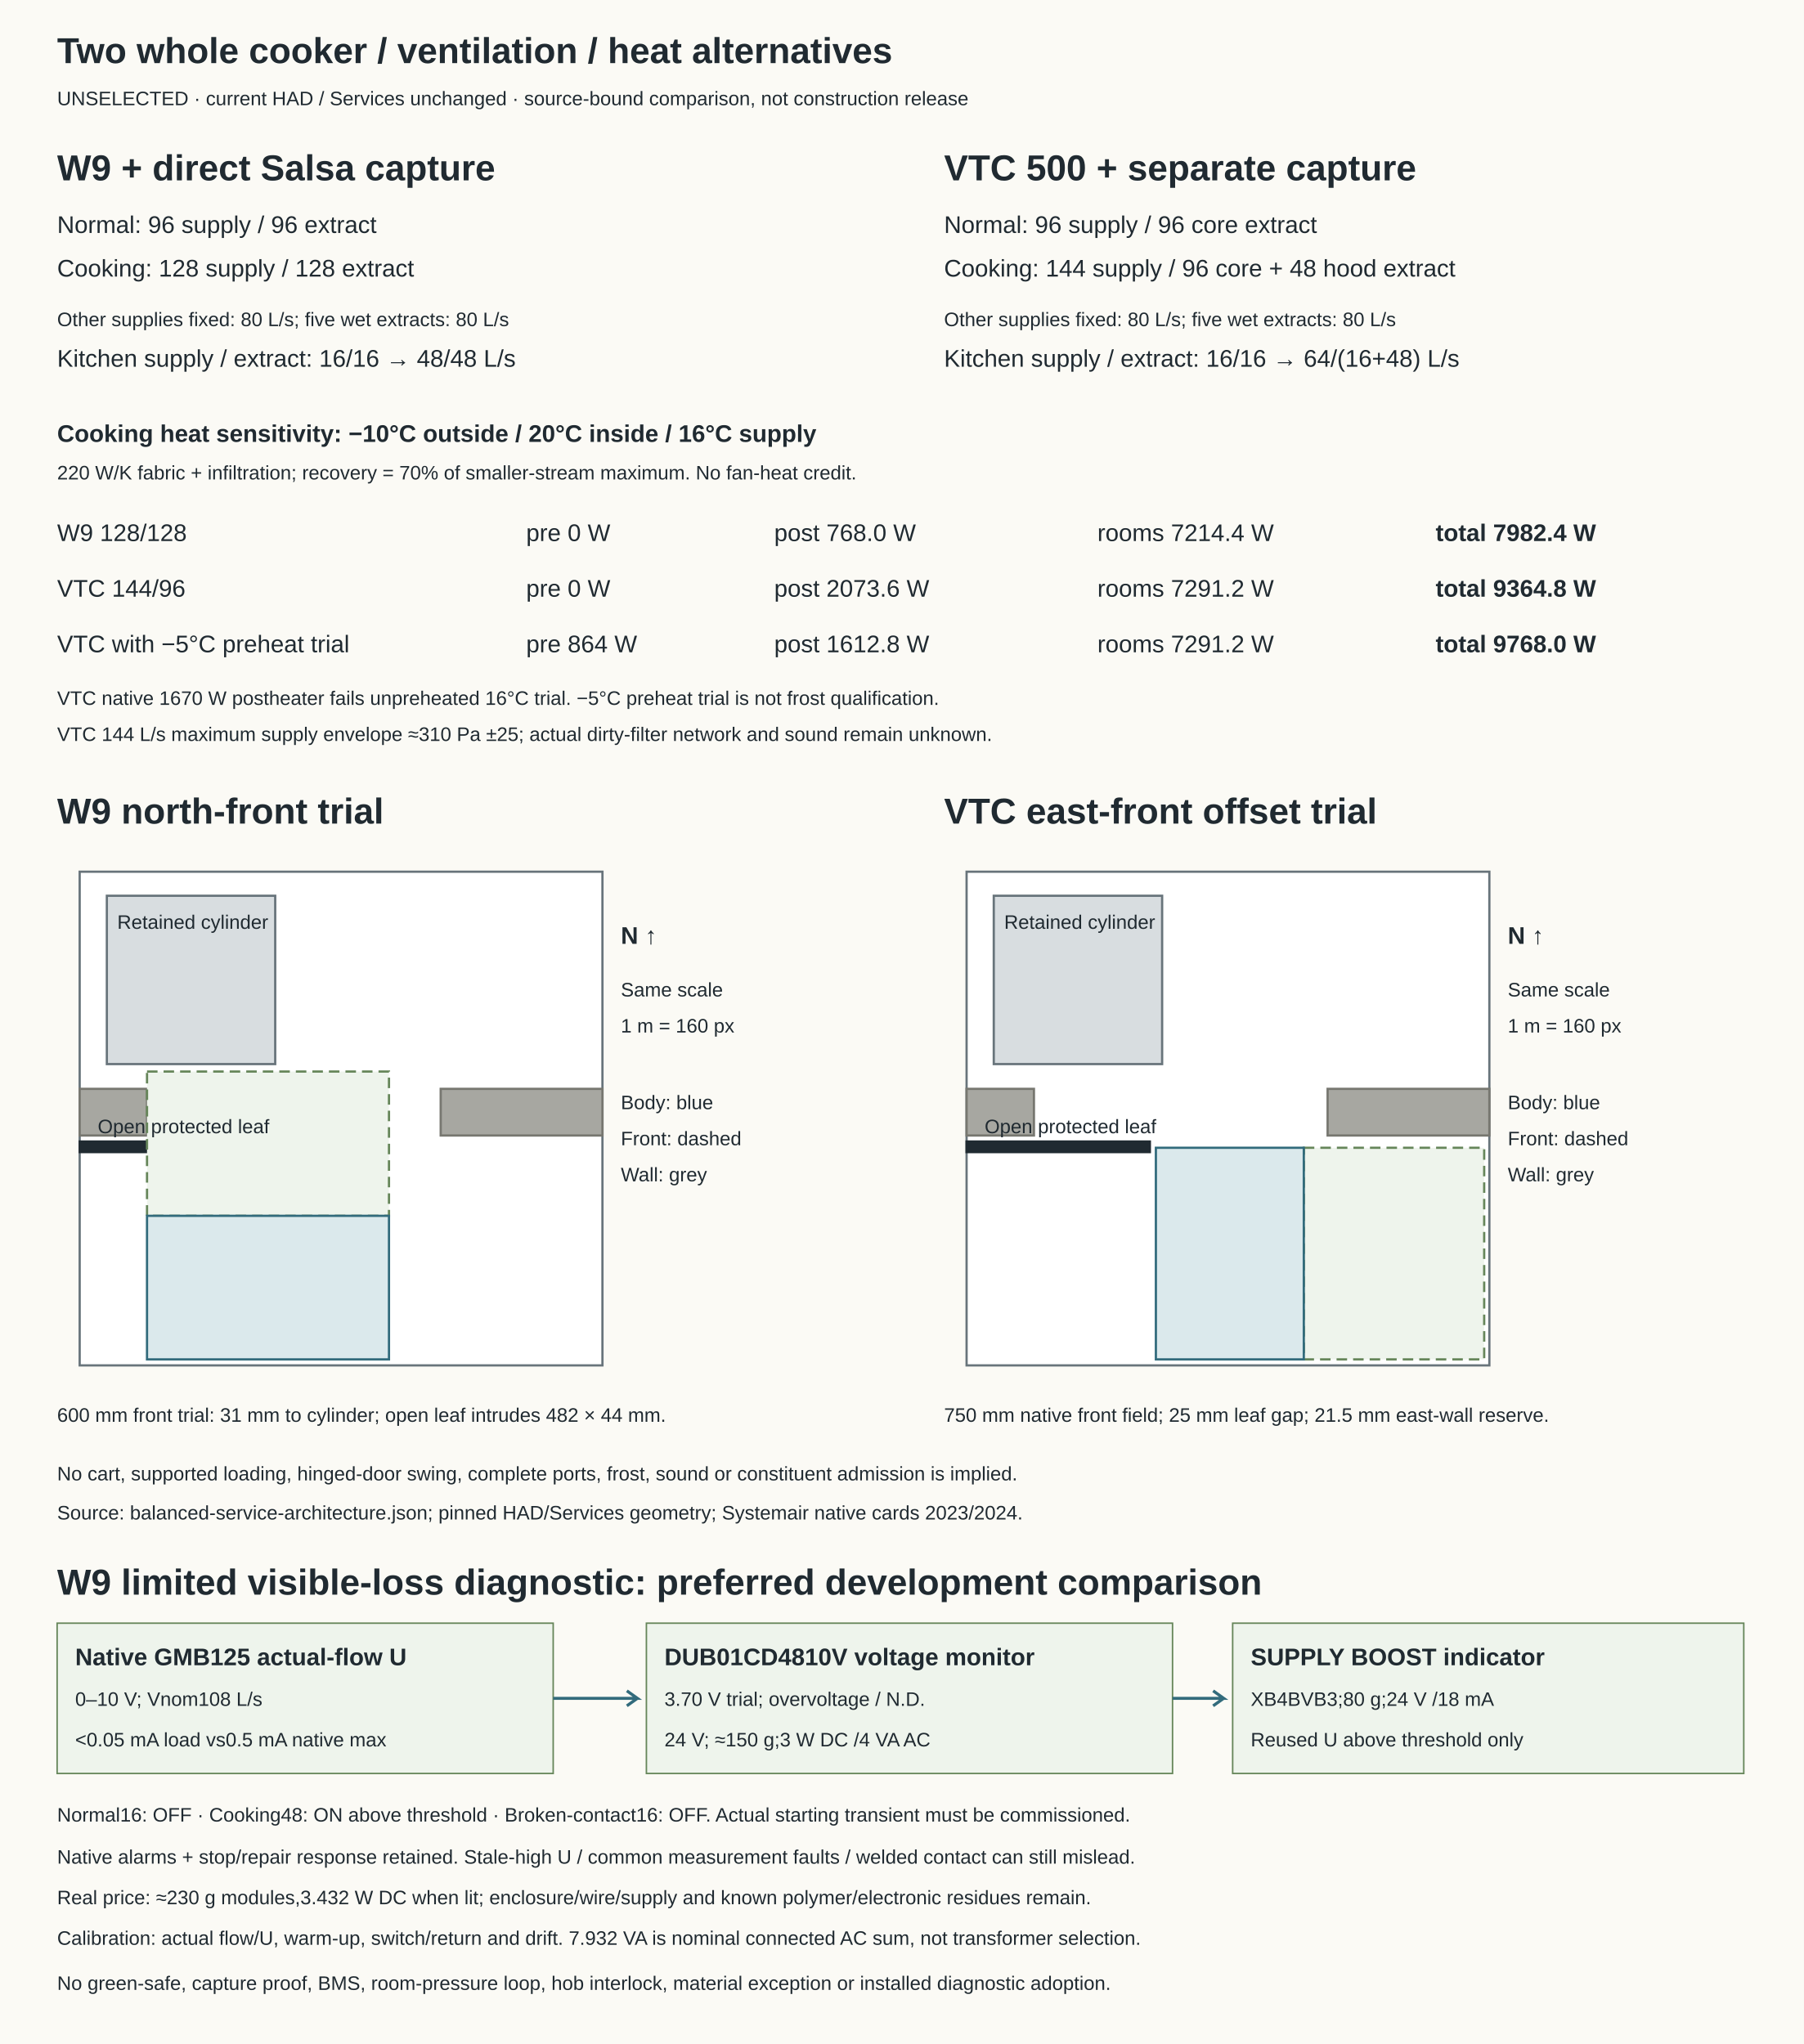
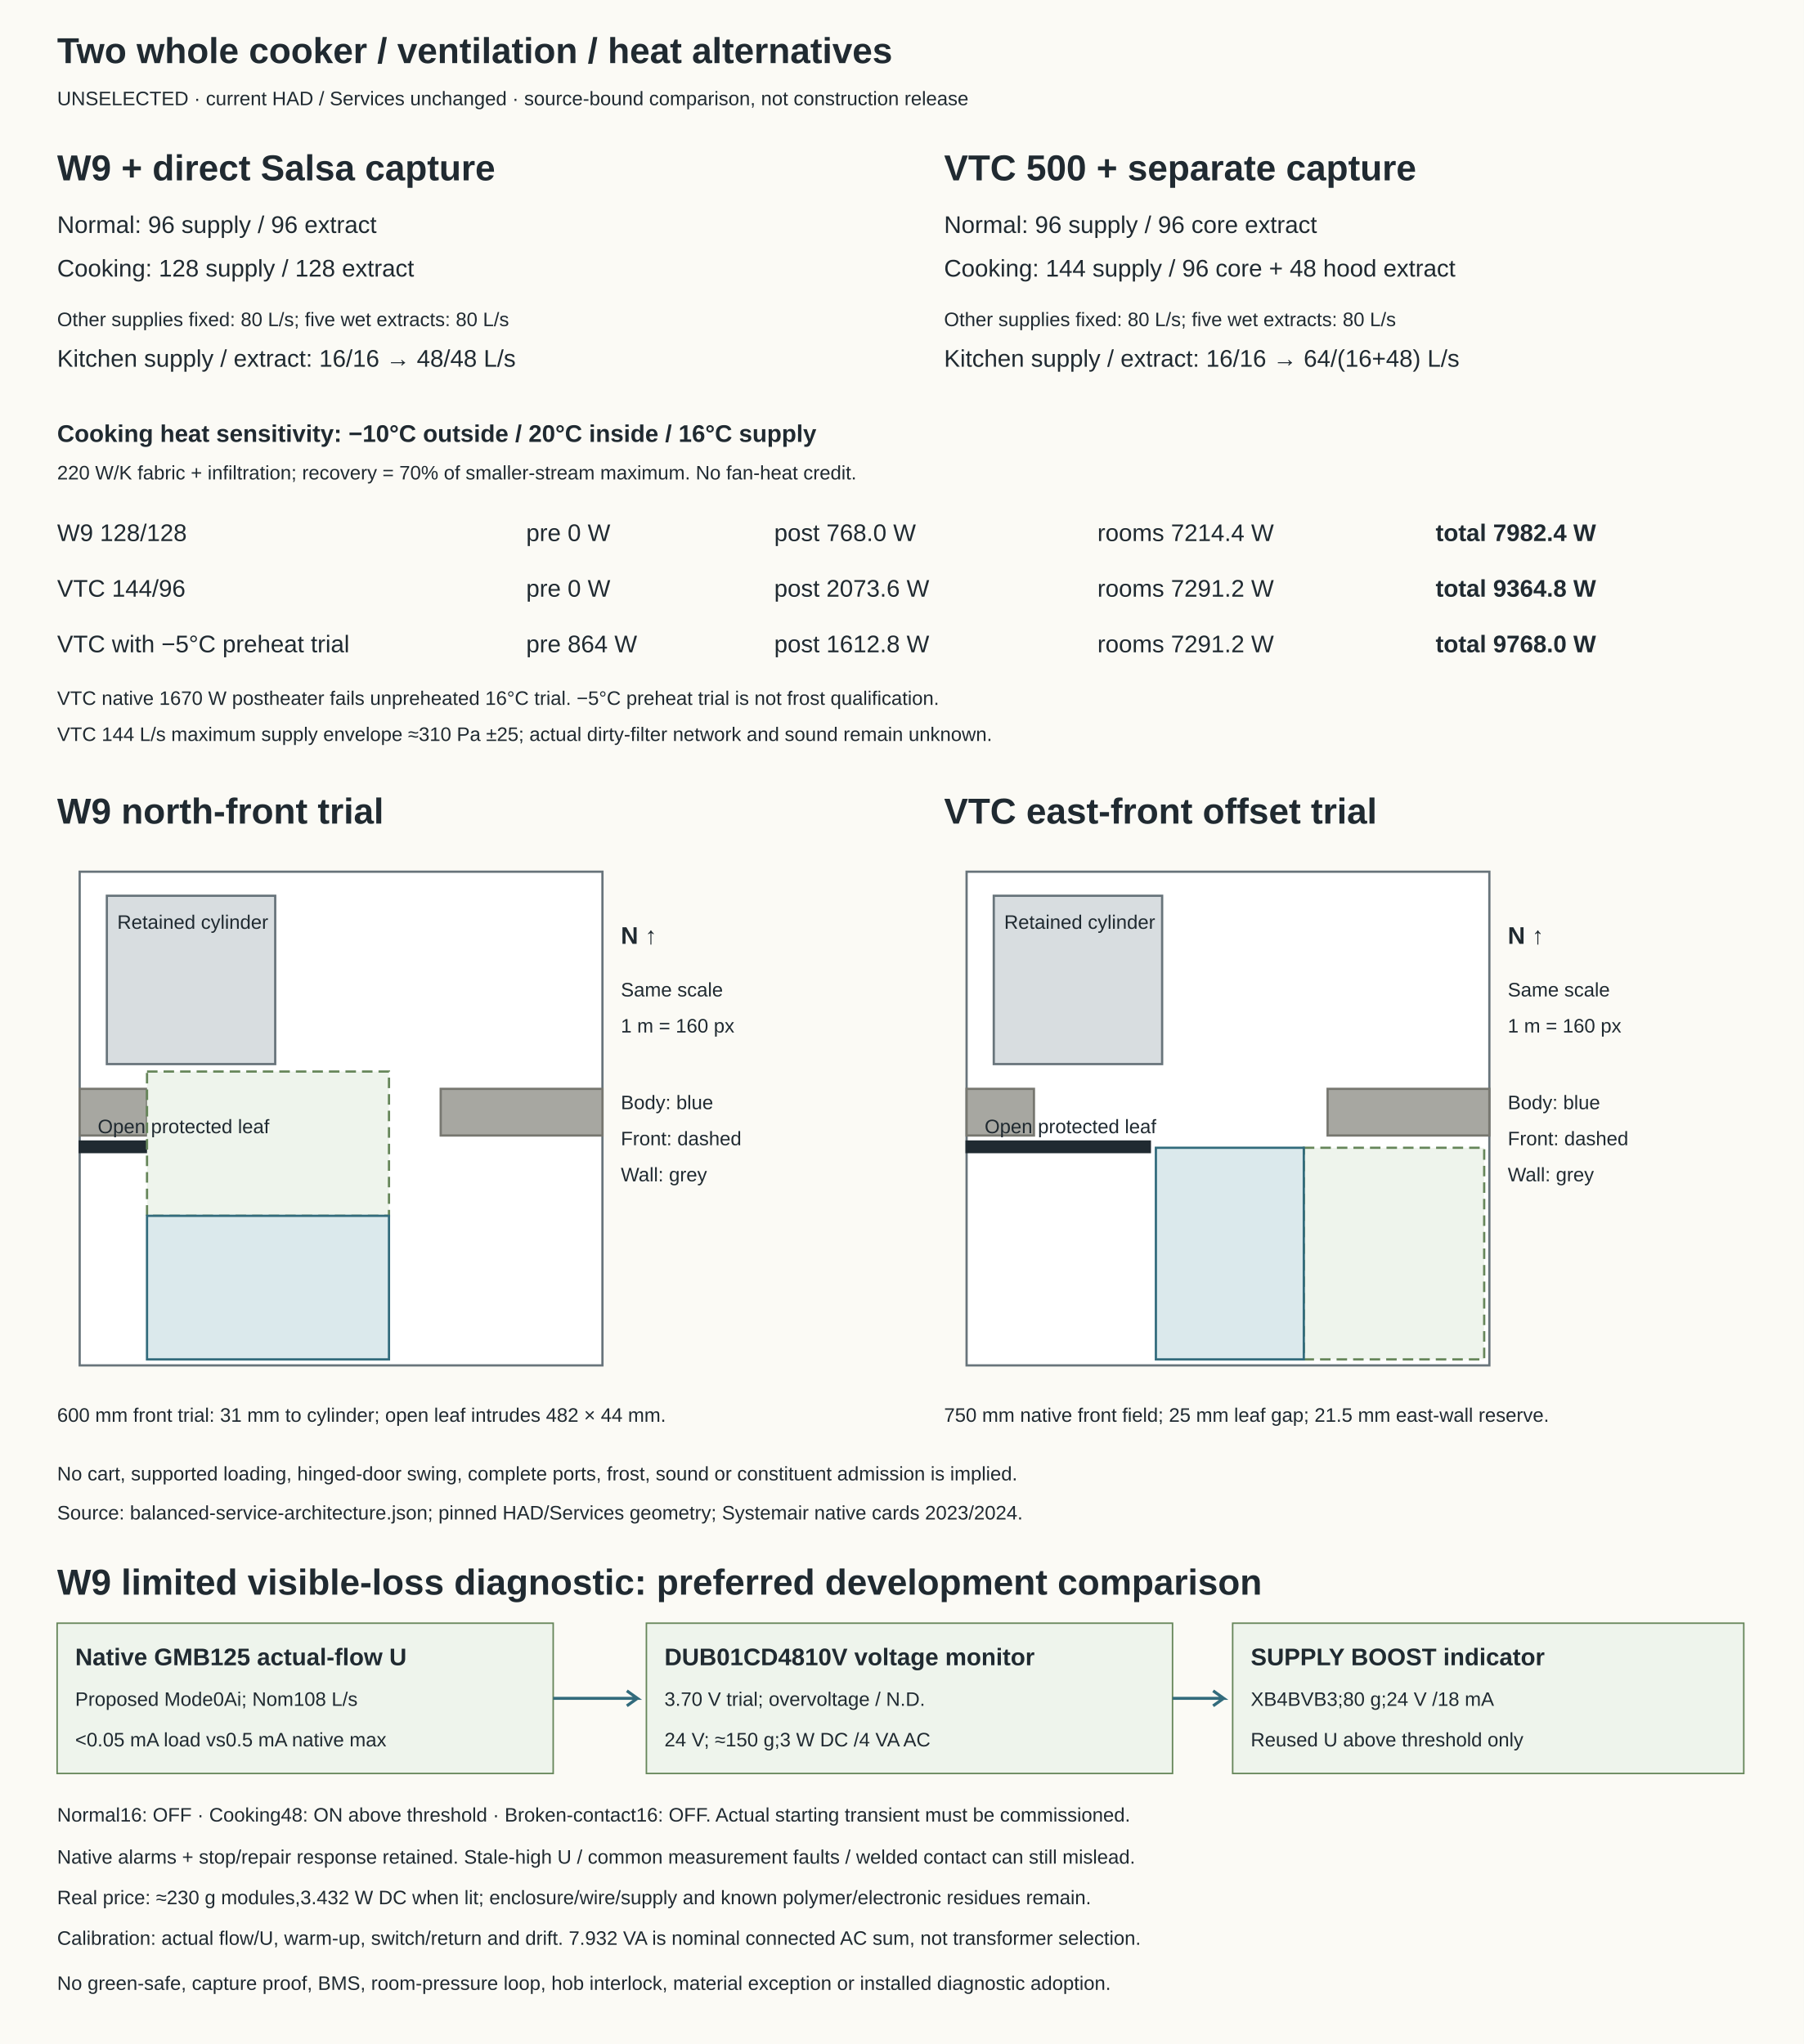
<svg xmlns="http://www.w3.org/2000/svg" width="1200" height="1360" viewBox="0 0 1200 1360">
  <rect width="1200" height="1360" fill="#fbfaf5" />
  <style>text{font-family:Arial,sans-serif;fill:#202a31;font-size:16px}.h{font-size:24px;font-weight:700}.s{font-size:13px}.b{font-weight:700}</style>
  <text x="38" y="42" class="h">Two whole cooker / ventilation / heat alternatives</text>
  <text x="38" y="70" class="s">UNSELECTED · current HAD / Services unchanged · source-bound comparison, not construction release</text>
  <text x="38" y="120" class="h">W9 + direct Salsa capture</text>
  <text x="38" y="155" class="">Normal: 96 supply / 96 extract</text>
  <text x="38" y="184" class="">Cooking: 128 supply / 128 extract</text>
  <text x="38" y="217" class="s">Other supplies fixed: 80 L/s; five wet extracts: 80 L/s</text>
  <text x="38" y="244" class="">Kitchen supply / extract: 16/16 → 48/48 L/s</text>
  <text x="628" y="120" class="h">VTC 500 + separate capture</text>
  <text x="628" y="155" class="">Normal: 96 supply / 96 core extract</text>
  <text x="628" y="184" class="">Cooking: 144 supply / 96 core + 48 hood extract</text>
  <text x="628" y="217" class="s">Other supplies fixed: 80 L/s; five wet extracts: 80 L/s</text>
  <text x="628" y="244" class="">Kitchen supply / extract: 16/16 → 64/(16+48) L/s</text>
  <text x="38" y="294" class="b">Cooking heat sensitivity: −10°C outside / 20°C inside / 16°C supply</text>
  <text x="38" y="319" class="s">220 W/K fabric + infiltration; recovery = 70% of smaller-stream maximum. No fan-heat credit.</text>
  <text x="38" y="360" class="">W9 128/128</text>
  <text x="350" y="360" class="">pre 0 W</text>
  <text x="515" y="360" class="">post 768.0 W</text>
  <text x="730" y="360" class="">rooms 7214.4 W</text>
  <text x="955" y="360" class="b">total 7982.4 W</text>
  <text x="38" y="397" class="">VTC 144/96</text>
  <text x="350" y="397" class="">pre 0 W</text>
  <text x="515" y="397" class="">post 2073.6 W</text>
  <text x="730" y="397" class="">rooms 7291.2 W</text>
  <text x="955" y="397" class="b">total 9364.8 W</text>
  <text x="38" y="434" class="">VTC with −5°C preheat trial</text>
  <text x="350" y="434" class="">pre 864 W</text>
  <text x="515" y="434" class="">post 1612.8 W</text>
  <text x="730" y="434" class="">rooms 7291.2 W</text>
  <text x="955" y="434" class="b">total 9768.0 W</text>
  <text x="38" y="469" class="s">VTC native 1670 W postheater fails unpreheated 16°C trial. −5°C preheat trial is not frost qualification.</text>
  <text x="38" y="493" class="s">VTC 144 L/s maximum supply envelope ≈310 Pa ±25; actual dirty-filter network and sound remain unknown.</text>
  <text x="38" y="548" class="h">W9 north-front trial</text>
  <rect x="53.00" y="580.00" width="347.76" height="328.48" fill="#ffffff" stroke="#68747b" stroke-width="1.5" />
  <rect x="53.00" y="724.48" width="44.80" height="31.04" fill="#a7a7a1" stroke="#777770" stroke-width="1.5" />
  <rect x="293.16" y="724.48" width="107.60" height="31.04" fill="#a7a7a1" stroke="#777770" stroke-width="1.5" />
  <rect x="71.08" y="596.00" width="112.00" height="112.00" fill="#d8dde0" stroke="#68747b" stroke-width="1.5" />
  <rect x="53.00" y="759.52" width="121.92" height="7.04" fill="#202a31" stroke="#202a31" stroke-width="1.5" />
  <rect x="97.80" y="712.96" width="160.96" height="96.00" fill="#eef4ec" stroke="#66865a" stroke-width="1.5" stroke-dasharray="7 4" />
  <rect x="97.80" y="808.96" width="160.96" height="95.52" fill="#dbe9ec" stroke="#326b7c" stroke-width="1.5" />
  <text x="78" y="618" class="s">Retained cylinder</text>
  <text x="65" y="754" class="s">Open protected leaf</text>
  <text x="413" y="628" class="b">N ↑</text>
  <text x="413" y="663" class="s">Same scale</text>
  <text x="413" y="687" class="s">1 m = 160 px</text>
  <text x="413" y="738" class="s">Body: blue</text>
  <text x="413" y="762" class="s">Front: dashed</text>
  <text x="413" y="786" class="s">Wall: grey</text>
  <text x="38" y="946" class="s">600 mm front trial: 31 mm to cylinder; open leaf intrudes 482 × 44 mm.</text>
  <text x="628" y="548" class="h">VTC east-front offset trial</text>
  <rect x="643.00" y="580.00" width="347.76" height="328.48" fill="#ffffff" stroke="#68747b" stroke-width="1.5" />
  <rect x="643.00" y="724.48" width="44.80" height="31.04" fill="#a7a7a1" stroke="#777770" stroke-width="1.5" />
  <rect x="883.16" y="724.48" width="107.60" height="31.04" fill="#a7a7a1" stroke="#777770" stroke-width="1.5" />
  <rect x="661.08" y="596.00" width="112.00" height="112.00" fill="#d8dde0" stroke="#68747b" stroke-width="1.5" />
  <rect x="643.00" y="759.52" width="121.92" height="7.04" fill="#202a31" stroke="#202a31" stroke-width="1.5" />
  <rect x="867.32" y="763.68" width="120.00" height="140.80" fill="#eef4ec" stroke="#66865a" stroke-width="1.5" stroke-dasharray="7 4" />
  <rect x="768.92" y="763.68" width="98.40" height="140.80" fill="#dbe9ec" stroke="#326b7c" stroke-width="1.5" />
  <text x="668" y="618" class="s">Retained cylinder</text>
  <text x="655" y="754" class="s">Open protected leaf</text>
  <text x="1003" y="628" class="b">N ↑</text>
  <text x="1003" y="663" class="s">Same scale</text>
  <text x="1003" y="687" class="s">1 m = 160 px</text>
  <text x="1003" y="738" class="s">Body: blue</text>
  <text x="1003" y="762" class="s">Front: dashed</text>
  <text x="1003" y="786" class="s">Wall: grey</text>
  <text x="628" y="946" class="s">750 mm native front field; 25 mm leaf gap; 21.5 mm east-wall reserve.</text>
  <text x="38" y="985" class="s">No cart, supported loading, hinged-door swing, complete ports, frost, sound or constituent admission is implied.</text>
  <text x="38" y="1011" class="s">Source: balanced-service-architecture.json; pinned HAD/Services geometry; Systemair native cards 2023/2024.</text>
  <text x="38" y="1061" class="h">W9 limited visible-loss diagnostic: preferred development comparison</text>
  <rect x="38" y="1080" width="330" height="100" fill="#eef4ec" stroke="#66865a" />
  <text x="50" y="1108" class="b">Native GMB125 actual-flow U</text>
-   <text x="50" y="1135" class="s">0–10 V; Vnom108 L/s</text>
+   <text x="50" y="1135" class="s">Proposed Mode0Ai; Nom108 L/s</text>
  <text x="50" y="1162" class="s">&lt;0.05 mA load vs0.5 mA native max</text>
  <rect x="430" y="1080" width="350" height="100" fill="#eef4ec" stroke="#66865a" />
  <text x="442" y="1108" class="b">DUB01CD4810V voltage monitor</text>
  <text x="442" y="1135" class="s">3.70 V trial; overvoltage / N.D.</text>
  <text x="442" y="1162" class="s">24 V; ≈150 g;3 W DC /4 VA AC</text>
  <rect x="820" y="1080" width="340" height="100" fill="#eef4ec" stroke="#66865a" />
  <text x="832" y="1108" class="b">SUPPLY BOOST indicator</text>
  <text x="832" y="1135" class="s">XB4BVB3;80 g;24 V /18 mA</text>
  <text x="832" y="1162" class="s">Reused U above threshold only</text>
  <path d="M368 1130 H424 l-7 -5 m7 5 l-7 5" fill="none" stroke="#326b7c" stroke-width="2" />
  <path d="M780 1130 H814 l-7 -5 m7 5 l-7 5" fill="none" stroke="#326b7c" stroke-width="2" />
  <text x="38" y="1212" class="s">Normal16: OFF · Cooking48: ON above threshold · Broken-contact16: OFF. Actual starting transient must be commissioned.</text>
  <text x="38" y="1240" class="s">Native alarms + stop/repair response retained. Stale-high U / common measurement faults / welded contact can still mislead.</text>
  <text x="38" y="1267" class="s">Real price: ≈230 g modules,3.432 W DC when lit; enclosure/wire/supply and known polymer/electronic residues remain.</text>
  <text x="38" y="1294" class="s">Calibration: actual flow/U, warm-up, switch/return and drift. 7.932 VA is nominal connected AC sum, not transformer selection.</text>
  <text x="38" y="1324" class="s">No green-safe, capture proof, BMS, room-pressure loop, hob interlock, material exception or installed diagnostic adoption.</text>
</svg>
